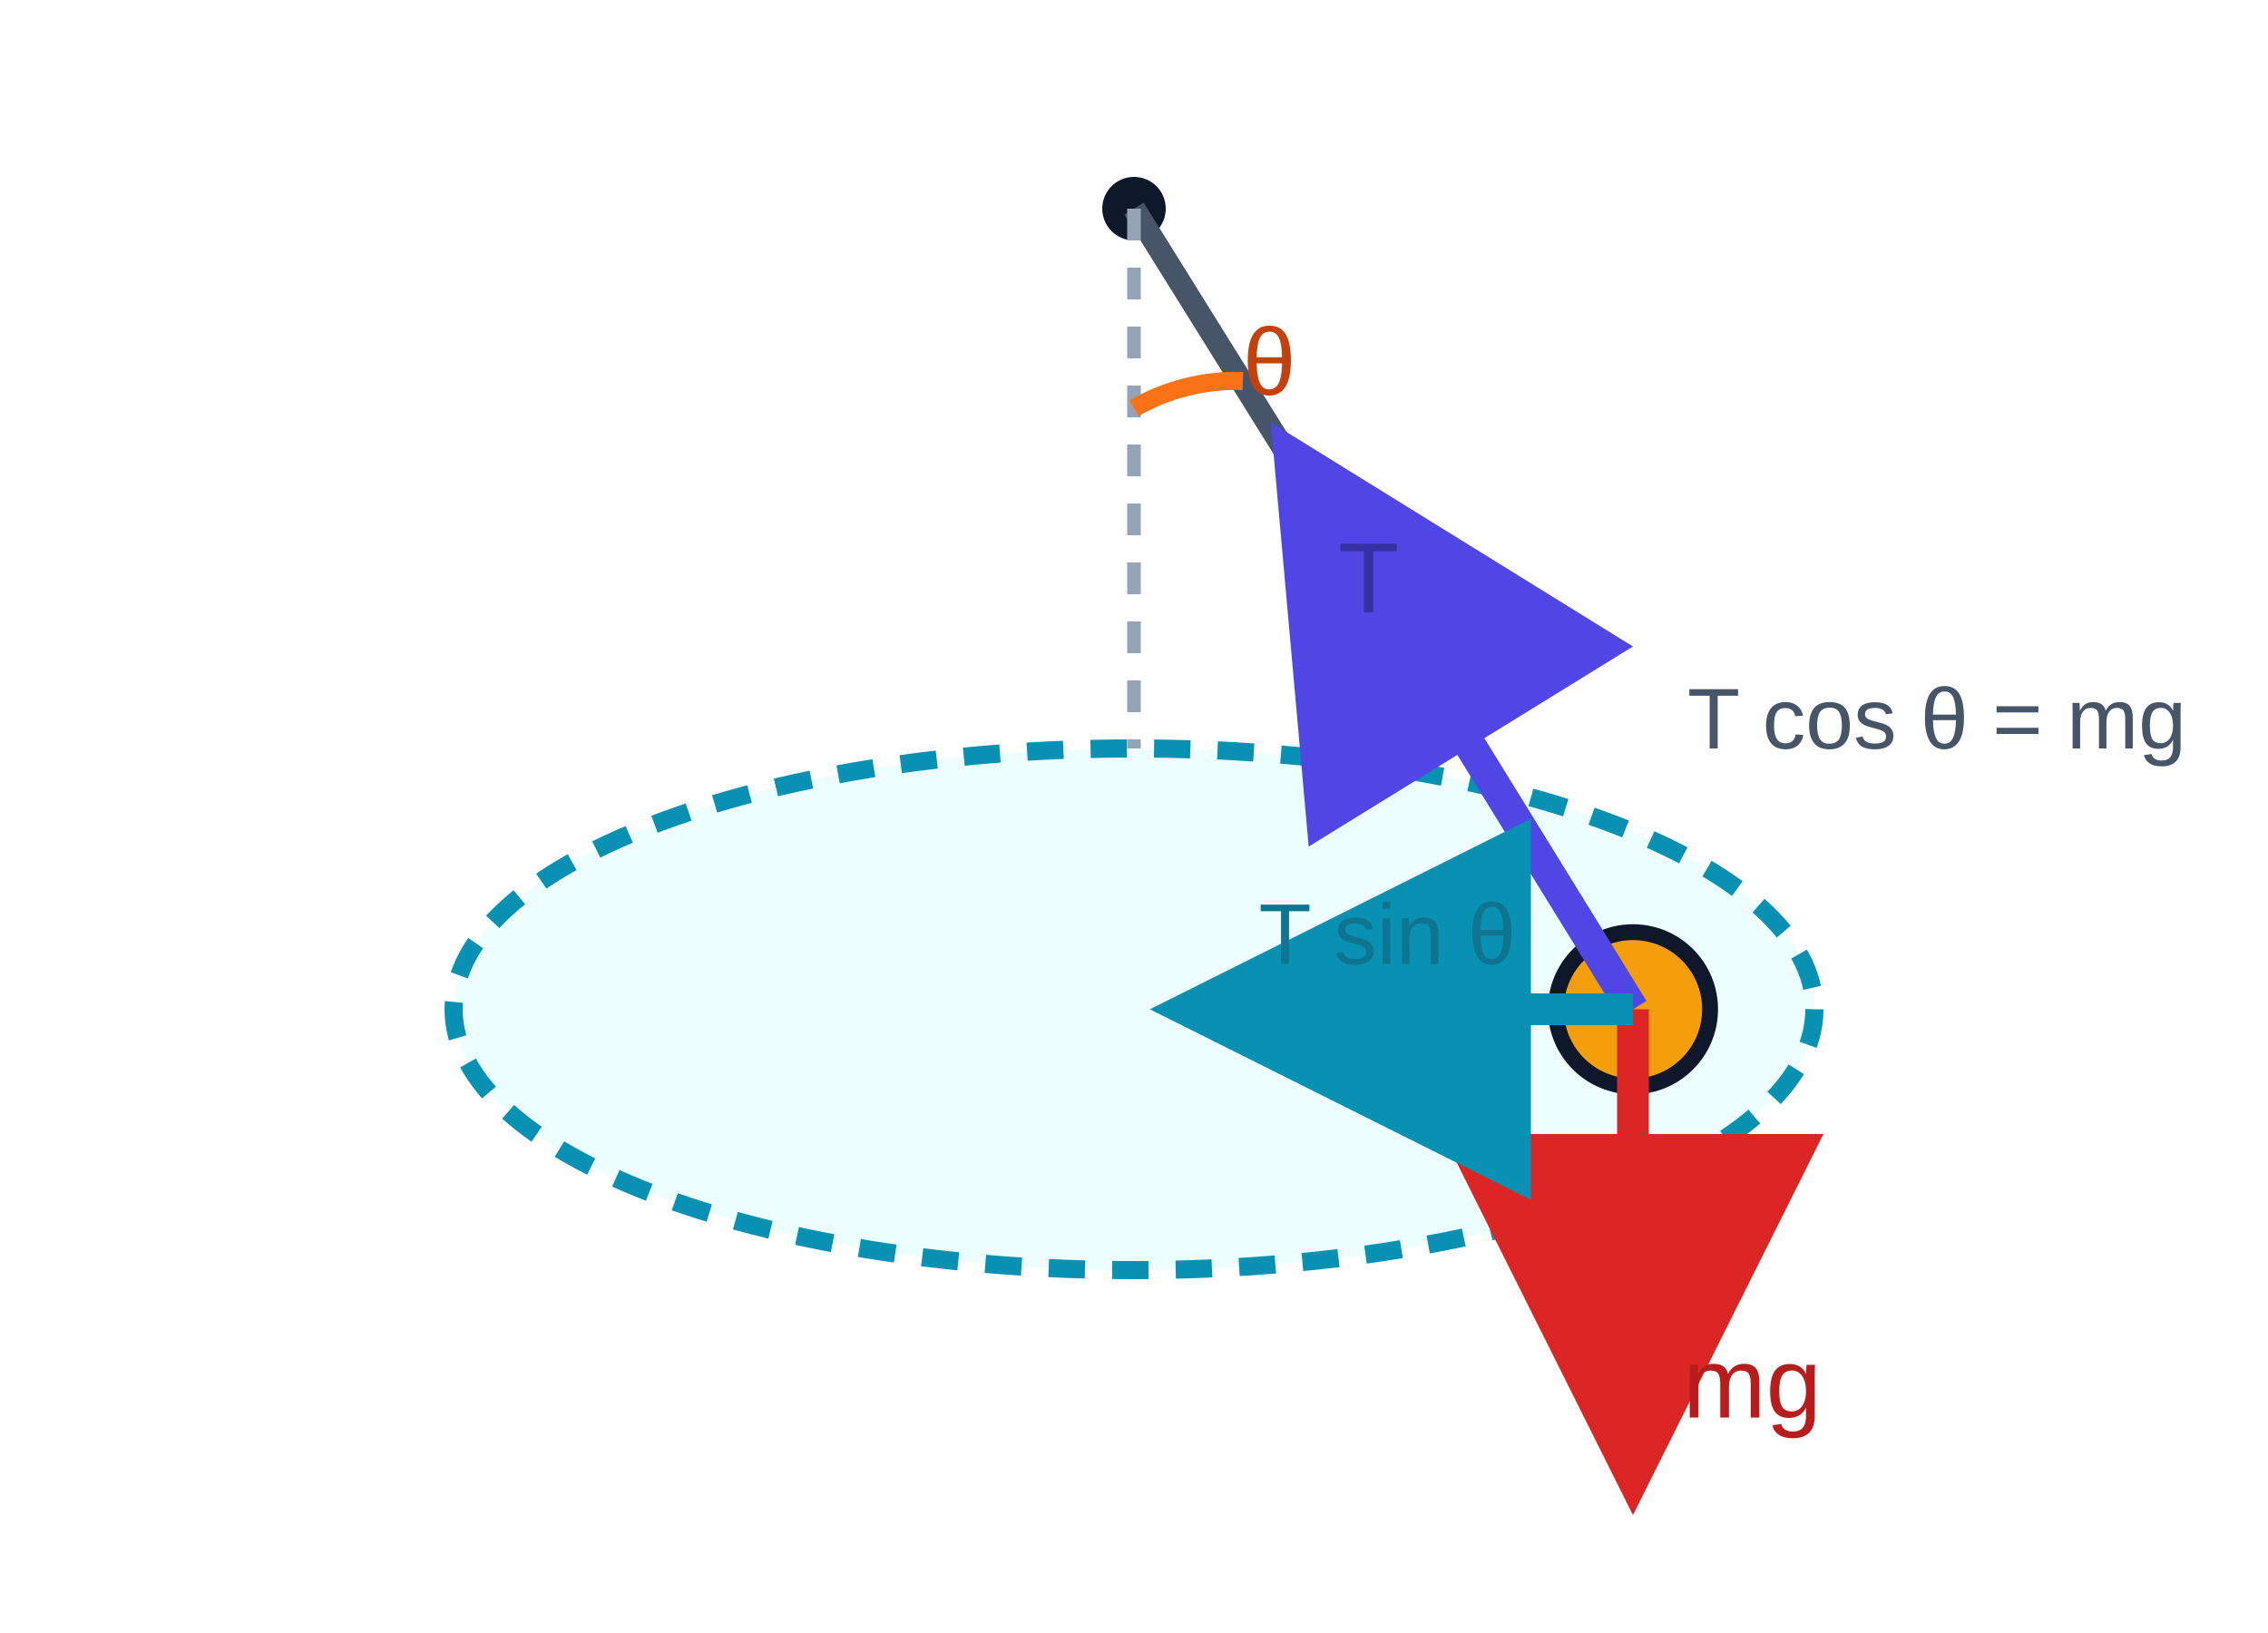
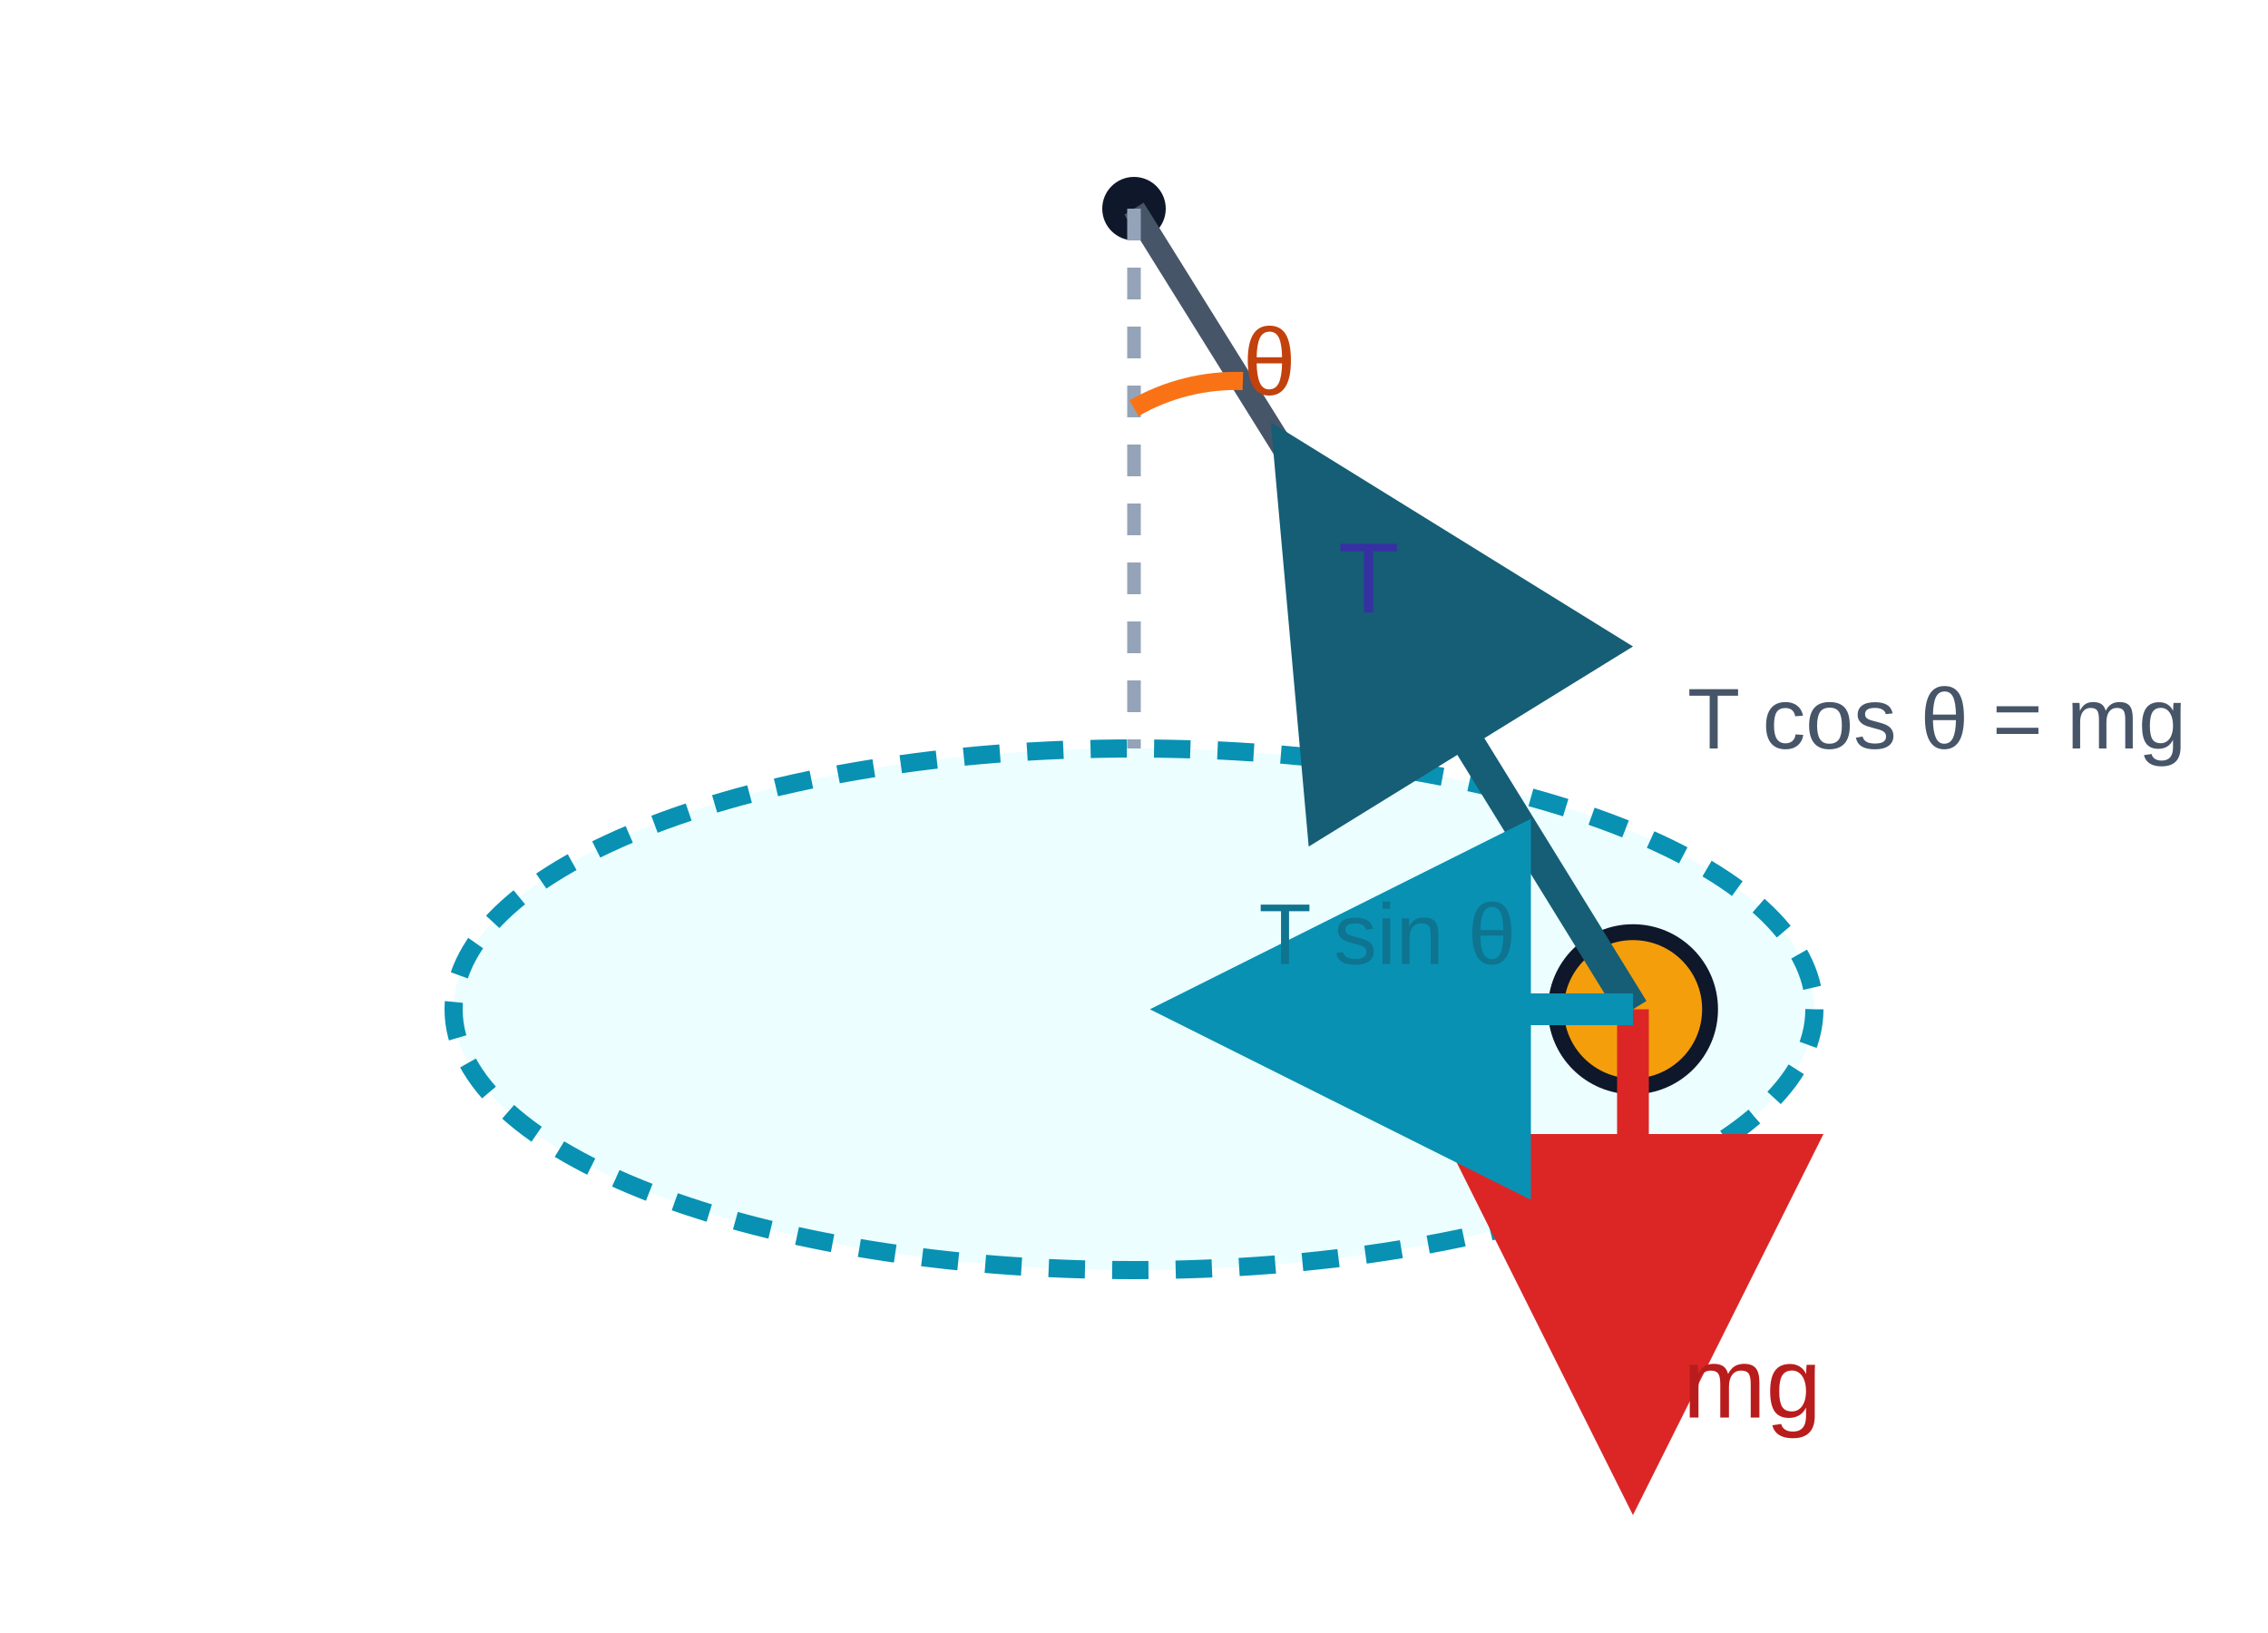
<svg xmlns="http://www.w3.org/2000/svg" viewBox="0 0 1000 720" role="img" aria-labelledby="title desc">
  <rect width="1000" height="720" fill="#ffffff" />
  <defs>
    <marker id="tension" markerWidth="12" markerHeight="12" refX="10" refY="6" orient="auto">
-       <path d="M0 0 L12 6 L0 12 Z" fill="#4f46e5" />
+       <path d="M0 0 L12 6 L0 12 Z" fill="#155E75" />
    </marker>
    <marker id="weight" markerWidth="12" markerHeight="12" refX="10" refY="6" orient="auto">
      <path d="M0 0 L12 6 L0 12 Z" fill="#dc2626" />
    </marker>
    <marker id="component" markerWidth="12" markerHeight="12" refX="10" refY="6" orient="auto">
      <path d="M0 0 L12 6 L0 12 Z" fill="#0891b2" />
    </marker>
  </defs>
  <circle cx="500" cy="92" r="14" fill="#0f172a" />
  <line x1="500" y1="92" x2="720" y2="445" stroke="#475569" stroke-width="10" />
  <line x1="500" y1="92" x2="500" y2="445" stroke="#94a3b8" stroke-width="6" stroke-dasharray="14 12" />
  <ellipse cx="500" cy="445" rx="300" ry="115" fill="#ecfeff" stroke="#0891b2" stroke-width="8" stroke-dasharray="16 12" />
  <circle cx="720" cy="445" r="34" fill="#f59e0b" stroke="#0f172a" stroke-width="7" />
  <path d="M500 180 A90 90 0 0 1 548 168" fill="none" stroke="#f97316" stroke-width="8" />
  <text x="548" y="174" font-family="Arial, sans-serif" font-size="42" fill="#c2410c">θ</text>
-   <line x1="720" y1="445" x2="575" y2="210" stroke="#4f46e5" stroke-width="14" marker-end="url(#tension)" />
+   <line x1="720" y1="445" x2="575" y2="210" stroke="#155E75" stroke-width="14" marker-end="url(#tension)" />
  <line x1="720" y1="445" x2="720" y2="640" stroke="#dc2626" stroke-width="14" marker-end="url(#weight)" />
  <line x1="720" y1="445" x2="535" y2="445" stroke="#0891b2" stroke-width="14" marker-end="url(#component)" />
  <text x="590" y="270" font-family="Arial, sans-serif" font-size="44" fill="#3730a3">T</text>
  <text x="742" y="625" font-family="Arial, sans-serif" font-size="44" fill="#b91c1c">mg</text>
  <text x="555" y="425" font-family="Arial, sans-serif" font-size="38" fill="#0e7490">T sin θ</text>
  <text x="744" y="330" font-family="Arial, sans-serif" font-size="38" fill="#475569">T cos θ = mg</text>
</svg>
